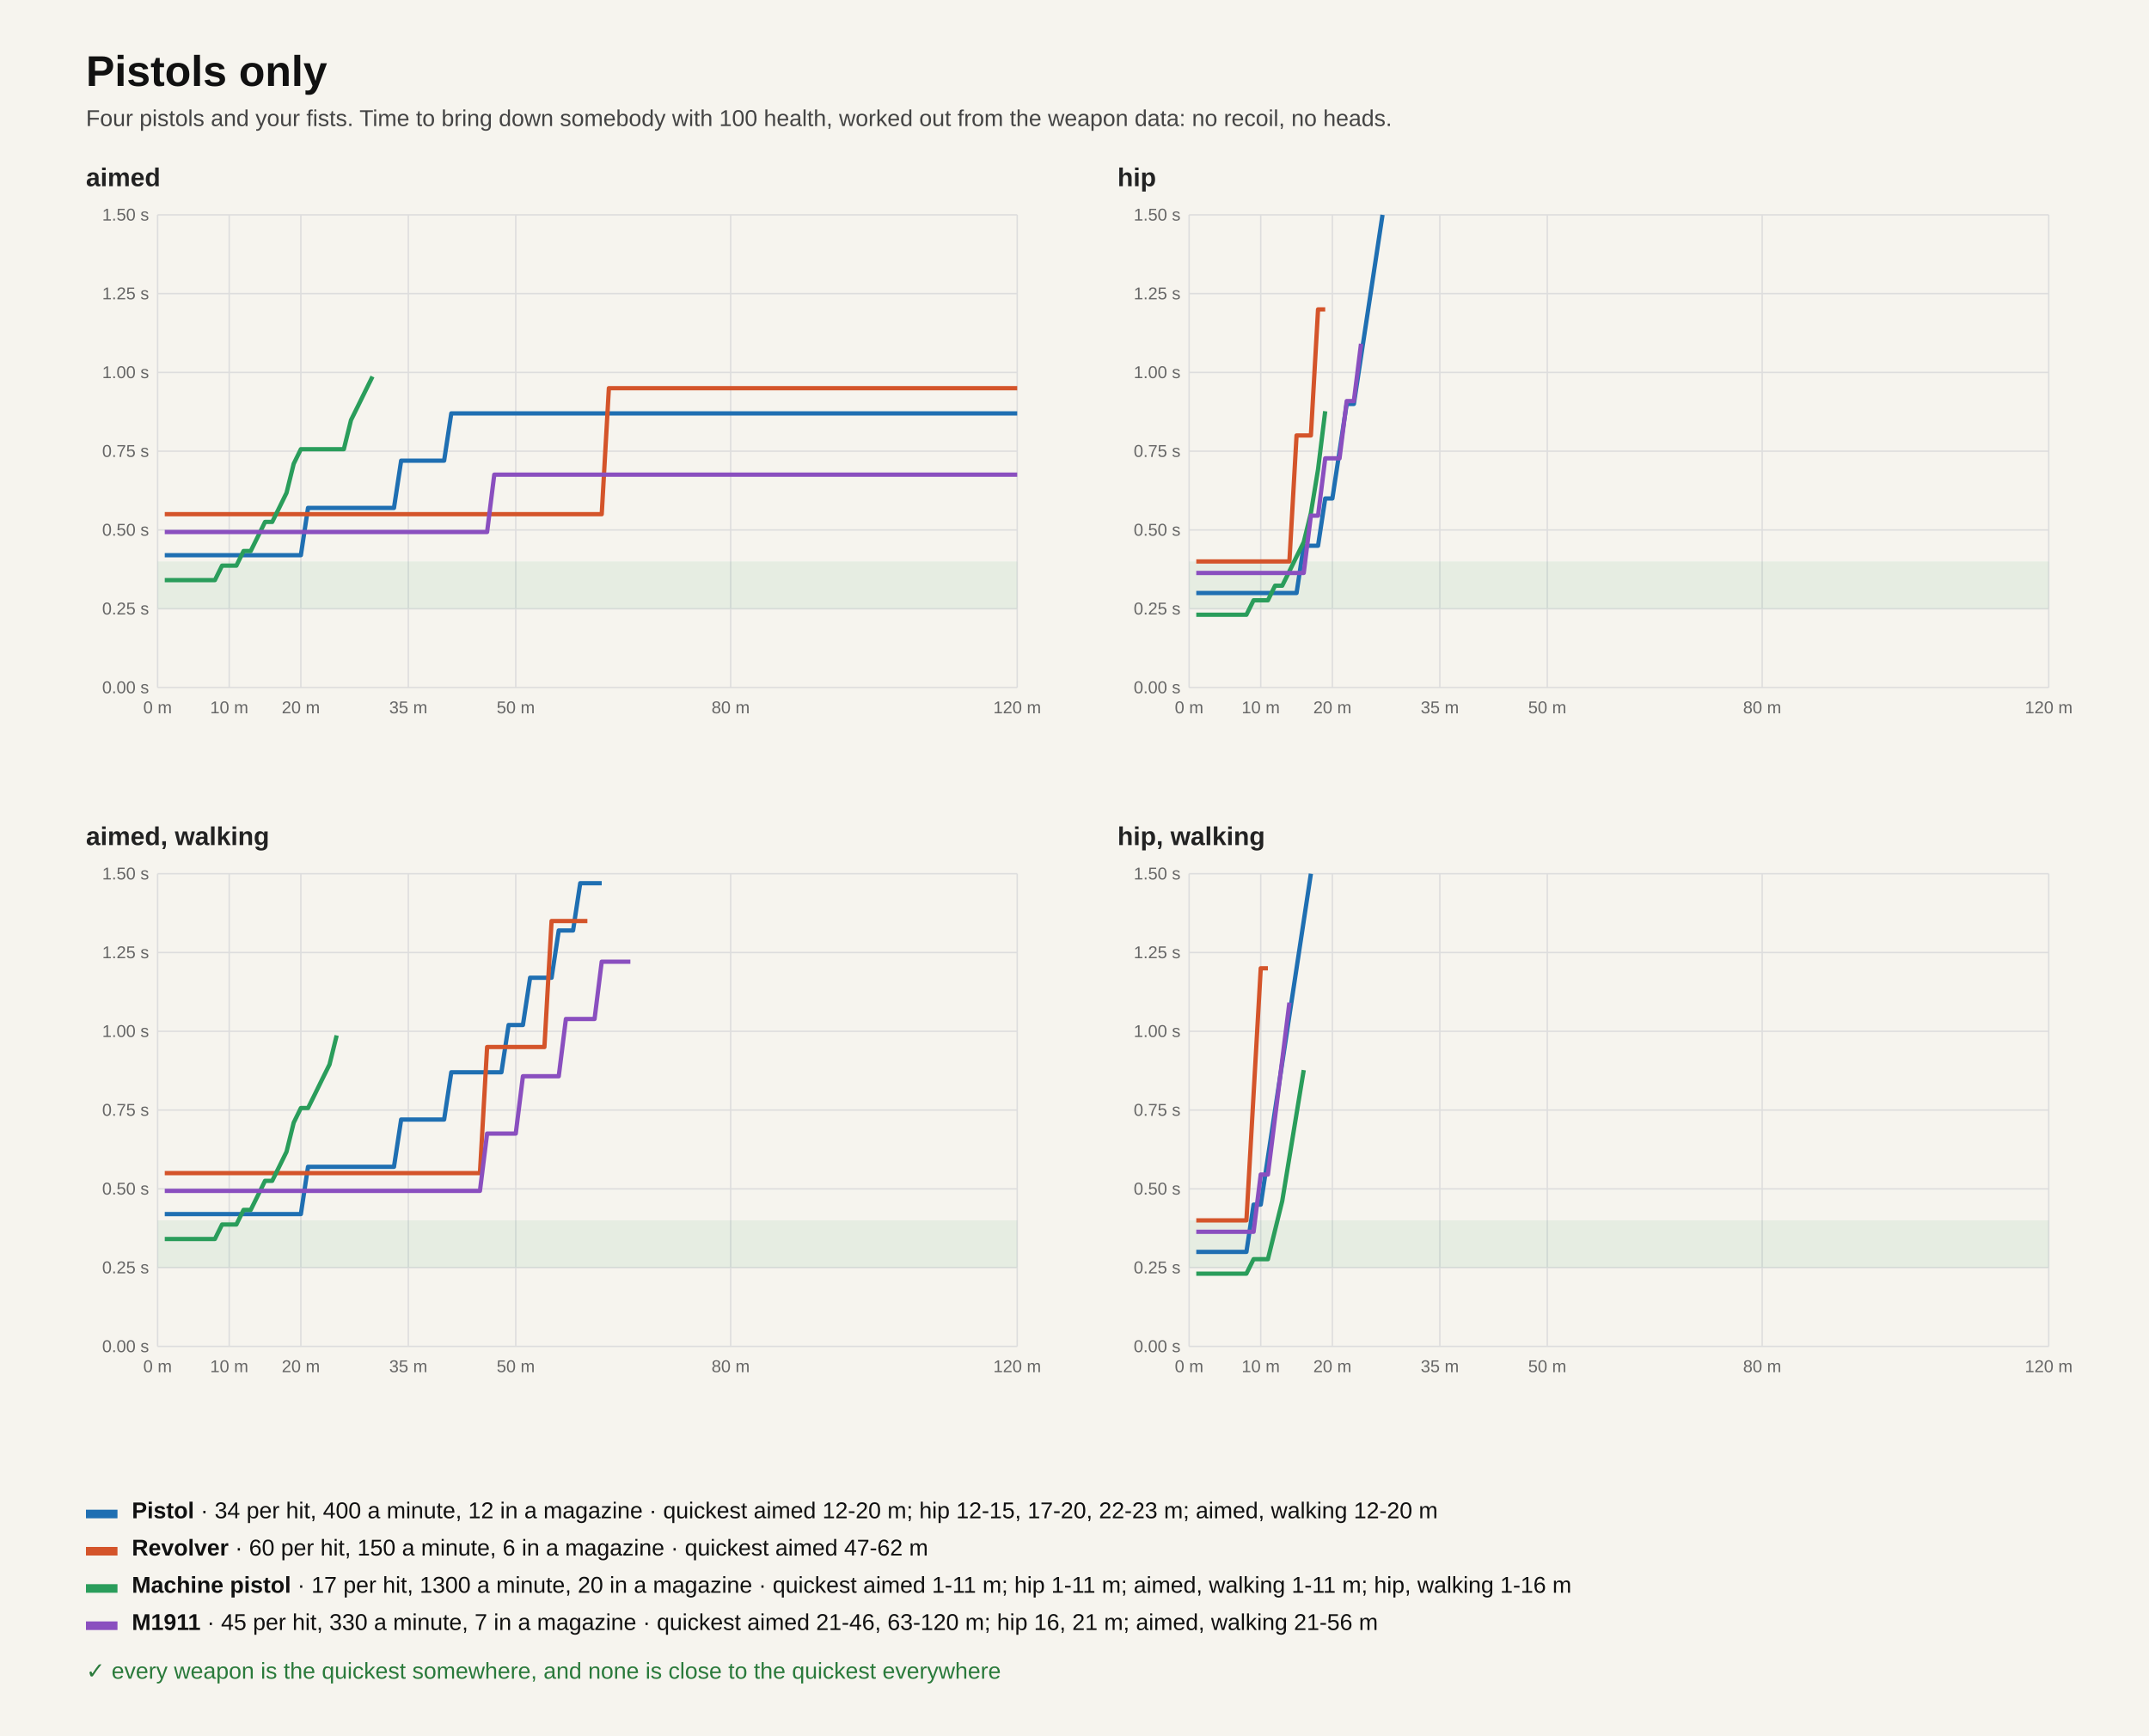
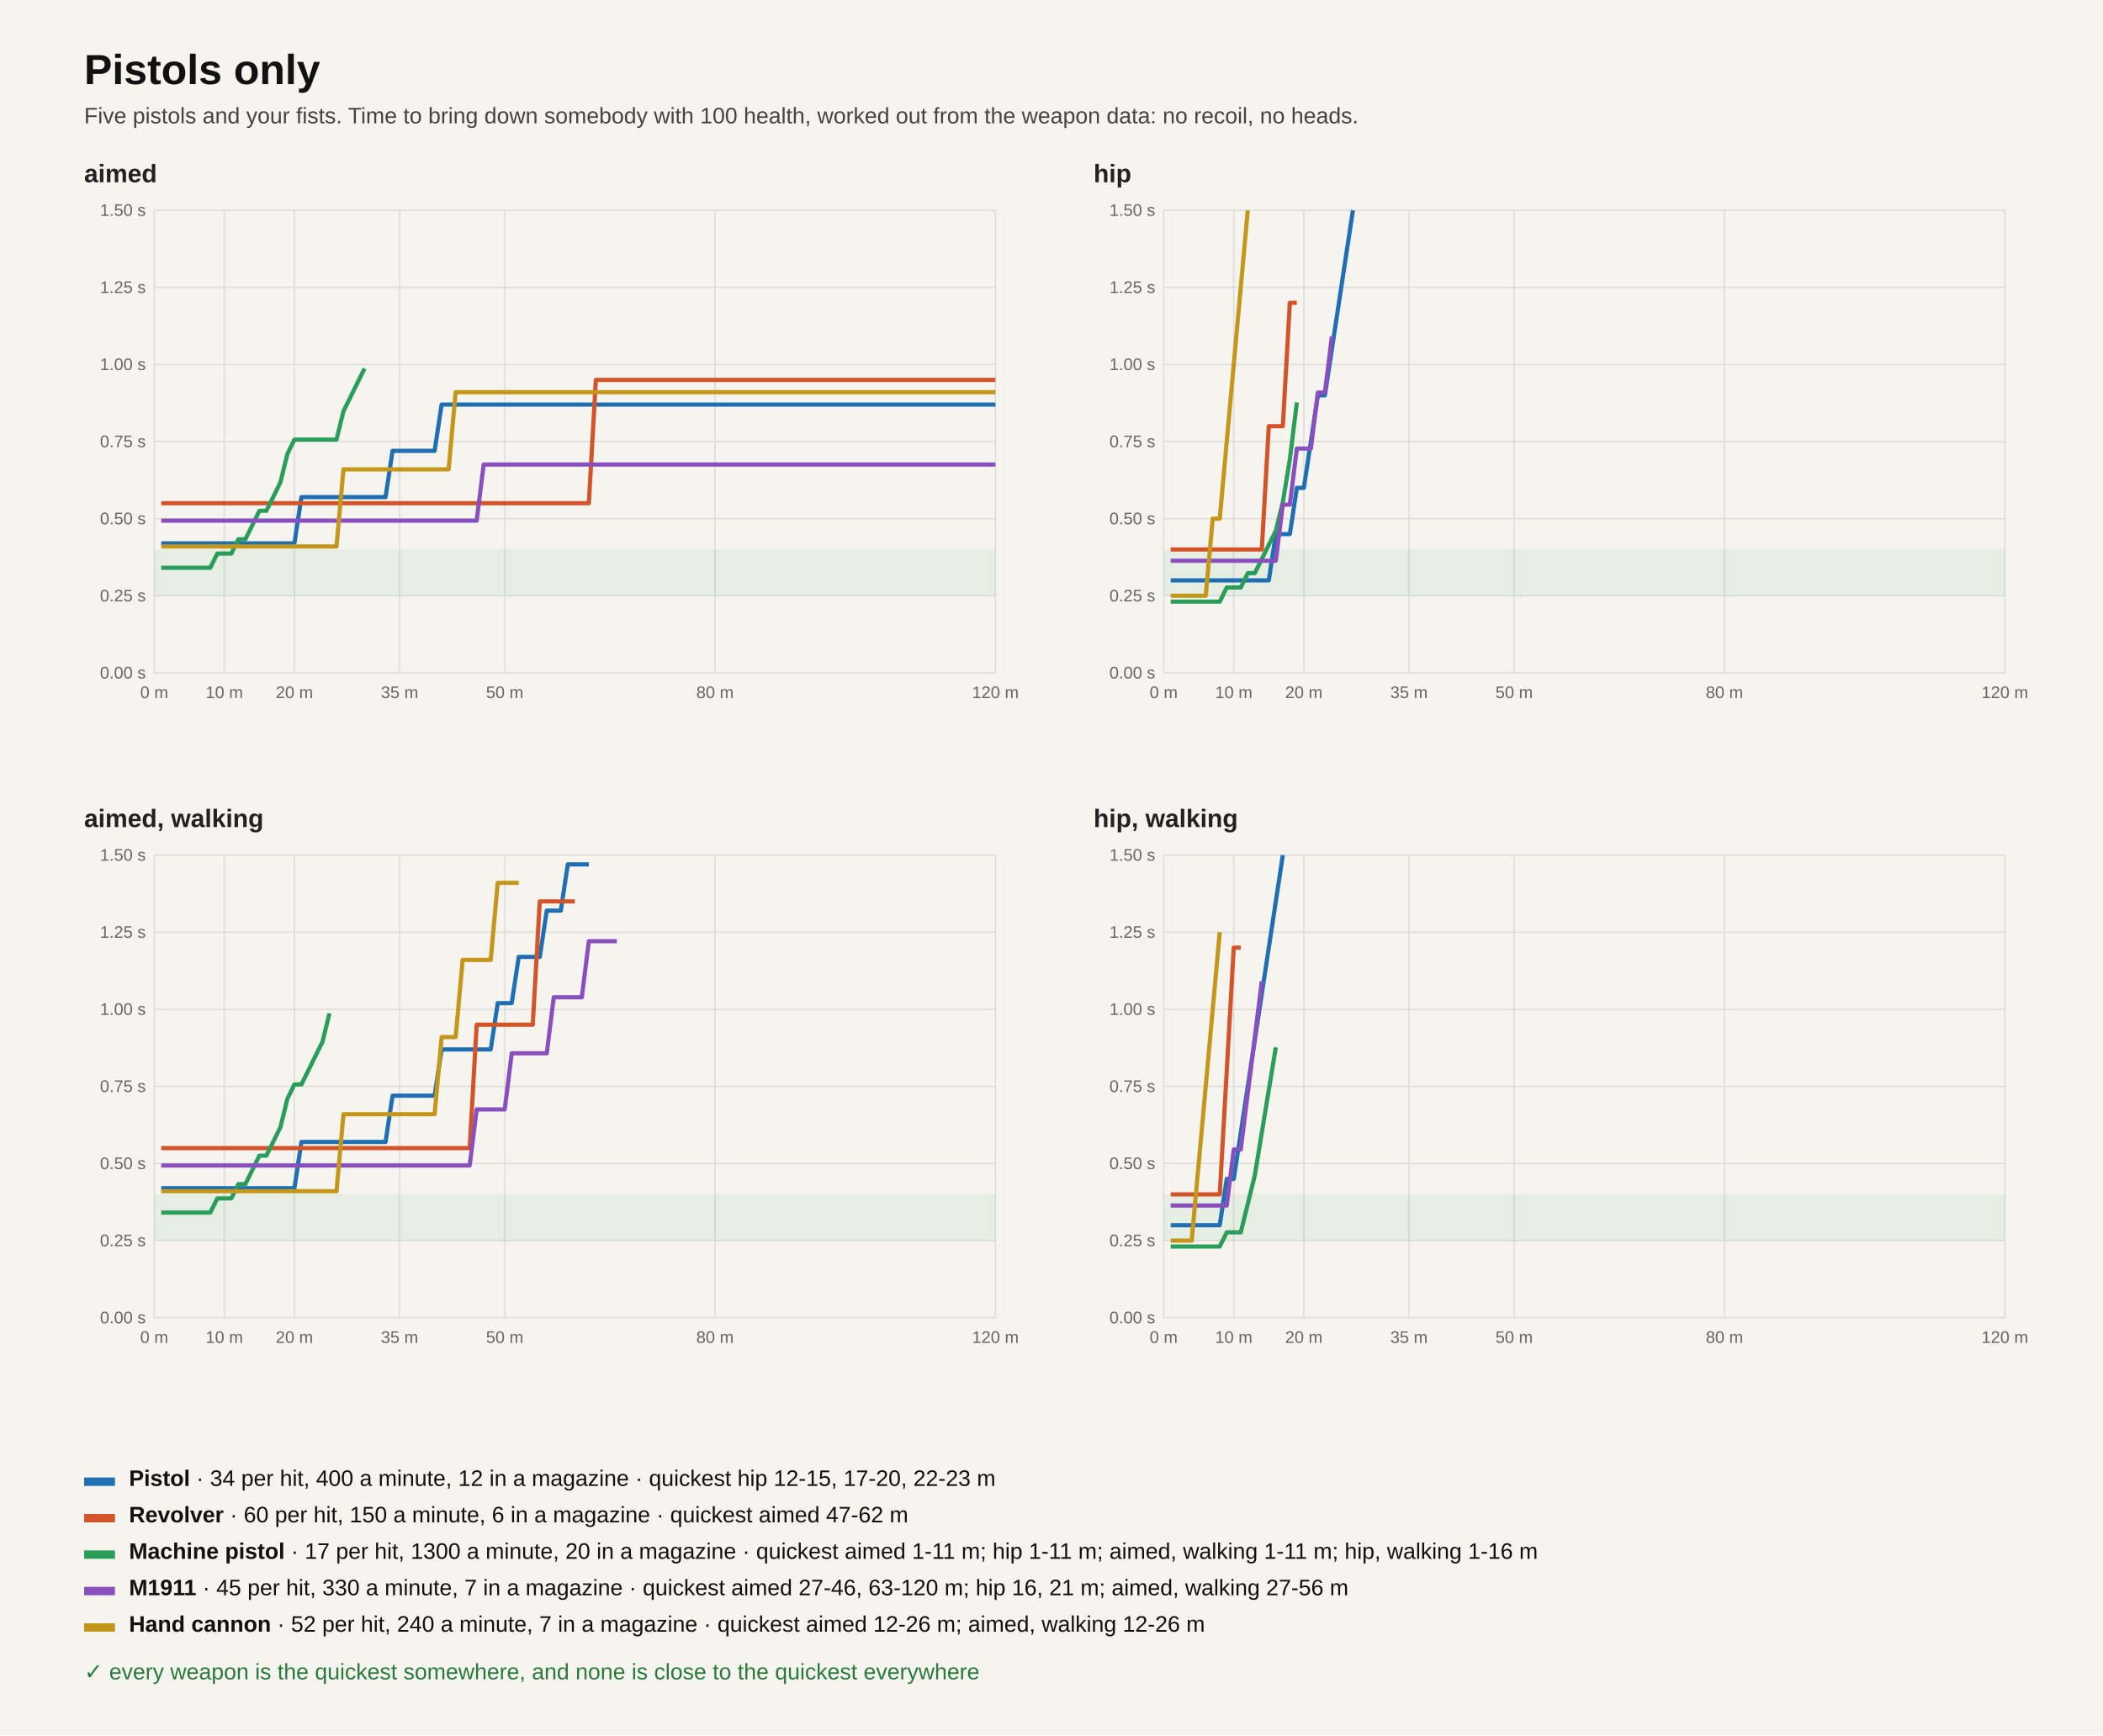
- <svg xmlns="http://www.w3.org/2000/svg" width="1500" height="1212" font-family="Arial">
+ <svg xmlns="http://www.w3.org/2000/svg" width="1500" height="1238" font-family="Arial">
  <rect width="100%" height="100%" fill="#f6f4ee" />
  <text x="60" y="60" font-size="30" font-weight="bold" fill="#111">Pistols only</text>
-   <text x="60" y="88" font-size="16" fill="#444">Four pistols and your fists. Time to bring down somebody with 100 health, worked out from the weapon data: no recoil, no heads.</text>
+   <text x="60" y="88" font-size="16" fill="#444">Five pistols and your fists. Time to bring down somebody with 100 health, worked out from the weapon data: no recoil, no heads.</text>
  <text x="60" y="130" font-size="18" font-weight="bold" fill="#222">aimed</text>
  <line x1="110.0" y1="480.0" x2="710.0" y2="480.0" stroke="#ddd" />
  <text x="104.0" y="484.0" font-size="12" fill="#666" text-anchor="end">0.00 s</text>
  <line x1="110.0" y1="425.0" x2="710.0" y2="425.0" stroke="#ddd" />
  <text x="104.0" y="429.0" font-size="12" fill="#666" text-anchor="end">0.25 s</text>
  <line x1="110.0" y1="370.0" x2="710.0" y2="370.0" stroke="#ddd" />
  <text x="104.0" y="374.0" font-size="12" fill="#666" text-anchor="end">0.50 s</text>
  <line x1="110.0" y1="315.0" x2="710.0" y2="315.0" stroke="#ddd" />
  <text x="104.0" y="319.0" font-size="12" fill="#666" text-anchor="end">0.75 s</text>
  <line x1="110.0" y1="260.0" x2="710.0" y2="260.0" stroke="#ddd" />
  <text x="104.0" y="264.0" font-size="12" fill="#666" text-anchor="end">1.00 s</text>
  <line x1="110.0" y1="205.0" x2="710.0" y2="205.0" stroke="#ddd" />
  <text x="104.0" y="209.0" font-size="12" fill="#666" text-anchor="end">1.25 s</text>
  <line x1="110.0" y1="150.0" x2="710.0" y2="150.0" stroke="#ddd" />
  <text x="104.0" y="154.0" font-size="12" fill="#666" text-anchor="end">1.50 s</text>
  <line x1="110.0" y1="480.0" x2="110.0" y2="150.0" stroke="#ddd" />
  <text x="110.0" y="498.0" font-size="12" fill="#666" text-anchor="middle">0 m</text>
  <line x1="160.0" y1="480.0" x2="160.0" y2="150.0" stroke="#ddd" />
  <text x="160.0" y="498.0" font-size="12" fill="#666" text-anchor="middle">10 m</text>
  <line x1="210.0" y1="480.0" x2="210.0" y2="150.0" stroke="#ddd" />
  <text x="210.0" y="498.0" font-size="12" fill="#666" text-anchor="middle">20 m</text>
  <line x1="285.0" y1="480.0" x2="285.0" y2="150.0" stroke="#ddd" />
  <text x="285.0" y="498.0" font-size="12" fill="#666" text-anchor="middle">35 m</text>
  <line x1="360.0" y1="480.0" x2="360.0" y2="150.0" stroke="#ddd" />
  <text x="360.0" y="498.0" font-size="12" fill="#666" text-anchor="middle">50 m</text>
  <line x1="510.0" y1="480.0" x2="510.0" y2="150.0" stroke="#ddd" />
  <text x="510.0" y="498.0" font-size="12" fill="#666" text-anchor="middle">80 m</text>
  <line x1="710.0" y1="480.0" x2="710.0" y2="150.0" stroke="#ddd" />
  <text x="710.0" y="498.0" font-size="12" fill="#666" text-anchor="middle">120 m</text>
  <rect x="110.0" y="392.0" width="600.0" height="33.0" fill="#2a9d5b" opacity="0.08" />
  <polyline points="115.0,387.6 120.0,387.6 125.0,387.6 130.0,387.6 135.0,387.6 140.0,387.6 145.0,387.6 150.0,387.6 155.0,387.6 160.0,387.6 165.0,387.6 170.0,387.6 175.0,387.6 180.0,387.6 185.0,387.6 190.0,387.6 195.0,387.6 200.0,387.6 205.0,387.6 210.0,387.6 215.0,354.6 220.0,354.6 225.0,354.6 230.0,354.6 235.0,354.6 240.0,354.6 245.0,354.6 250.0,354.6 255.0,354.6 260.0,354.6 265.0,354.6 270.0,354.6 275.0,354.6 280.0,321.6 285.0,321.6 290.0,321.6 295.0,321.6 300.0,321.6 305.0,321.6 310.0,321.6 315.0,288.6 320.0,288.6 325.0,288.6 330.0,288.6 335.0,288.6 340.0,288.6 345.0,288.6 350.0,288.6 355.0,288.6 360.0,288.6 365.0,288.6 370.0,288.6 375.0,288.6 380.0,288.6 385.0,288.6 390.0,288.6 395.0,288.6 400.0,288.6 405.0,288.6 410.0,288.6 415.0,288.6 420.0,288.6 425.0,288.6 430.0,288.6 435.0,288.6 440.0,288.6 445.0,288.6 450.0,288.6 455.0,288.6 460.0,288.6 465.0,288.6 470.0,288.6 475.0,288.6 480.0,288.6 485.0,288.6 490.0,288.6 495.0,288.6 500.0,288.6 505.0,288.6 510.0,288.6 515.0,288.6 520.0,288.6 525.0,288.6 530.0,288.6 535.0,288.6 540.0,288.6 545.0,288.6 550.0,288.6 555.0,288.6 560.0,288.6 565.0,288.6 570.0,288.6 575.0,288.6 580.0,288.6 585.0,288.6 590.0,288.6 595.0,288.6 600.0,288.6 605.0,288.6 610.0,288.6 615.0,288.6 620.0,288.6 625.0,288.6 630.0,288.6 635.0,288.6 640.0,288.6 645.0,288.6 650.0,288.6 655.0,288.6 660.0,288.6 665.0,288.6 670.0,288.6 675.0,288.6 680.0,288.6 685.0,288.6 690.0,288.6 695.0,288.6 700.0,288.6 705.0,288.6 710.0,288.6" fill="none" stroke="#1f6fb2" stroke-width="3" stroke-linejoin="round" />
  <polyline points="115.0,359.0 120.0,359.0 125.0,359.0 130.0,359.0 135.0,359.0 140.0,359.0 145.0,359.0 150.0,359.0 155.0,359.0 160.0,359.0 165.0,359.0 170.0,359.0 175.0,359.0 180.0,359.0 185.0,359.0 190.0,359.0 195.0,359.0 200.0,359.0 205.0,359.0 210.0,359.0 215.0,359.0 220.0,359.0 225.0,359.0 230.0,359.0 235.0,359.0 240.0,359.0 245.0,359.0 250.0,359.0 255.0,359.0 260.0,359.0 265.0,359.0 270.0,359.0 275.0,359.0 280.0,359.0 285.0,359.0 290.0,359.0 295.0,359.0 300.0,359.0 305.0,359.0 310.0,359.0 315.0,359.0 320.0,359.0 325.0,359.0 330.0,359.0 335.0,359.0 340.0,359.0 345.0,359.0 350.0,359.0 355.0,359.0 360.0,359.0 365.0,359.0 370.0,359.0 375.0,359.0 380.0,359.0 385.0,359.0 390.0,359.0 395.0,359.0 400.0,359.0 405.0,359.0 410.0,359.0 415.0,359.0 420.0,359.0 425.0,271.0 430.0,271.0 435.0,271.0 440.0,271.0 445.0,271.0 450.0,271.0 455.0,271.0 460.0,271.0 465.0,271.0 470.0,271.0 475.0,271.0 480.0,271.0 485.0,271.0 490.0,271.0 495.0,271.0 500.0,271.0 505.0,271.0 510.0,271.0 515.0,271.0 520.0,271.0 525.0,271.0 530.0,271.0 535.0,271.0 540.0,271.0 545.0,271.0 550.0,271.0 555.0,271.0 560.0,271.0 565.0,271.0 570.0,271.0 575.0,271.0 580.0,271.0 585.0,271.0 590.0,271.0 595.0,271.0 600.0,271.0 605.0,271.0 610.0,271.0 615.0,271.0 620.0,271.0 625.0,271.0 630.0,271.0 635.0,271.0 640.0,271.0 645.0,271.0 650.0,271.0 655.0,271.0 660.0,271.0 665.0,271.0 670.0,271.0 675.0,271.0 680.0,271.0 685.0,271.0 690.0,271.0 695.0,271.0 700.0,271.0 705.0,271.0 710.0,271.0" fill="none" stroke="#d4542a" stroke-width="3" stroke-linejoin="round" />
  <polyline points="115.0,405.0 120.0,405.0 125.0,405.0 130.0,405.0 135.0,405.0 140.0,405.0 145.0,405.0 150.0,405.0 155.0,394.9 160.0,394.9 165.0,394.9 170.0,384.7 175.0,384.7 180.0,374.6 185.0,364.4 190.0,364.4 195.0,354.3 200.0,344.1 205.0,323.8 210.0,313.6 215.0,313.6 220.0,313.6 225.0,313.6 230.0,313.6 235.0,313.6 240.0,313.6 245.0,293.3 250.0,283.2 255.0,273.0 260.0,262.9" fill="none" stroke="#2a9d5b" stroke-width="3" stroke-linejoin="round" />
  <polyline points="115.0,371.4 120.0,371.4 125.0,371.4 130.0,371.4 135.0,371.4 140.0,371.4 145.0,371.4 150.0,371.4 155.0,371.4 160.0,371.4 165.0,371.4 170.0,371.4 175.0,371.4 180.0,371.4 185.0,371.4 190.0,371.4 195.0,371.4 200.0,371.4 205.0,371.4 210.0,371.4 215.0,371.4 220.0,371.4 225.0,371.4 230.0,371.4 235.0,371.4 240.0,371.4 245.0,371.4 250.0,371.4 255.0,371.4 260.0,371.4 265.0,371.4 270.0,371.4 275.0,371.4 280.0,371.4 285.0,371.4 290.0,371.4 295.0,371.4 300.0,371.4 305.0,371.4 310.0,371.4 315.0,371.4 320.0,371.4 325.0,371.4 330.0,371.4 335.0,371.4 340.0,371.4 345.0,331.4 350.0,331.4 355.0,331.4 360.0,331.4 365.0,331.4 370.0,331.4 375.0,331.4 380.0,331.4 385.0,331.4 390.0,331.4 395.0,331.4 400.0,331.4 405.0,331.4 410.0,331.4 415.0,331.4 420.0,331.4 425.0,331.4 430.0,331.4 435.0,331.4 440.0,331.4 445.0,331.4 450.0,331.4 455.0,331.4 460.0,331.4 465.0,331.4 470.0,331.4 475.0,331.4 480.0,331.4 485.0,331.4 490.0,331.4 495.0,331.4 500.0,331.4 505.0,331.4 510.0,331.4 515.0,331.4 520.0,331.4 525.0,331.4 530.0,331.4 535.0,331.4 540.0,331.4 545.0,331.4 550.0,331.4 555.0,331.4 560.0,331.4 565.0,331.4 570.0,331.4 575.0,331.4 580.0,331.4 585.0,331.4 590.0,331.4 595.0,331.4 600.0,331.4 605.0,331.4 610.0,331.4 615.0,331.4 620.0,331.4 625.0,331.4 630.0,331.4 635.0,331.4 640.0,331.4 645.0,331.4 650.0,331.4 655.0,331.4 660.0,331.4 665.0,331.4 670.0,331.4 675.0,331.4 680.0,331.4 685.0,331.4 690.0,331.4 695.0,331.4 700.0,331.4 705.0,331.4 710.0,331.4" fill="none" stroke="#8a4fbf" stroke-width="3" stroke-linejoin="round" />
+   <polyline points="115.0,389.8 120.0,389.8 125.0,389.8 130.0,389.8 135.0,389.8 140.0,389.8 145.0,389.8 150.0,389.8 155.0,389.8 160.0,389.8 165.0,389.8 170.0,389.8 175.0,389.8 180.0,389.8 185.0,389.8 190.0,389.8 195.0,389.8 200.0,389.8 205.0,389.8 210.0,389.8 215.0,389.8 220.0,389.8 225.0,389.8 230.0,389.8 235.0,389.8 240.0,389.8 245.0,334.8 250.0,334.8 255.0,334.8 260.0,334.8 265.0,334.8 270.0,334.8 275.0,334.8 280.0,334.8 285.0,334.8 290.0,334.8 295.0,334.8 300.0,334.8 305.0,334.8 310.0,334.8 315.0,334.8 320.0,334.8 325.0,279.8 330.0,279.8 335.0,279.8 340.0,279.8 345.0,279.8 350.0,279.8 355.0,279.8 360.0,279.8 365.0,279.8 370.0,279.8 375.0,279.8 380.0,279.8 385.0,279.8 390.0,279.8 395.0,279.8 400.0,279.8 405.0,279.8 410.0,279.8 415.0,279.8 420.0,279.8 425.0,279.8 430.0,279.8 435.0,279.8 440.0,279.8 445.0,279.8 450.0,279.8 455.0,279.8 460.0,279.8 465.0,279.8 470.0,279.8 475.0,279.8 480.0,279.8 485.0,279.8 490.0,279.8 495.0,279.8 500.0,279.8 505.0,279.8 510.0,279.8 515.0,279.8 520.0,279.8 525.0,279.8 530.0,279.8 535.0,279.8 540.0,279.8 545.0,279.8 550.0,279.8 555.0,279.8 560.0,279.8 565.0,279.8 570.0,279.8 575.0,279.8 580.0,279.8 585.0,279.8 590.0,279.8 595.0,279.8 600.0,279.8 605.0,279.8 610.0,279.8 615.0,279.8 620.0,279.8 625.0,279.8 630.0,279.8 635.0,279.8 640.0,279.8 645.0,279.8 650.0,279.8 655.0,279.8 660.0,279.8 665.0,279.8 670.0,279.8 675.0,279.8 680.0,279.8 685.0,279.8 690.0,279.8 695.0,279.8 700.0,279.8 705.0,279.8 710.0,279.8" fill="none" stroke="#c4961a" stroke-width="3" stroke-linejoin="round" />
  <text x="780" y="130" font-size="18" font-weight="bold" fill="#222">hip</text>
  <line x1="830.0" y1="480.0" x2="1430.0" y2="480.0" stroke="#ddd" />
  <text x="824.0" y="484.0" font-size="12" fill="#666" text-anchor="end">0.00 s</text>
  <line x1="830.0" y1="425.0" x2="1430.0" y2="425.0" stroke="#ddd" />
  <text x="824.0" y="429.0" font-size="12" fill="#666" text-anchor="end">0.25 s</text>
  <line x1="830.0" y1="370.0" x2="1430.0" y2="370.0" stroke="#ddd" />
  <text x="824.0" y="374.0" font-size="12" fill="#666" text-anchor="end">0.50 s</text>
  <line x1="830.0" y1="315.0" x2="1430.0" y2="315.0" stroke="#ddd" />
  <text x="824.0" y="319.0" font-size="12" fill="#666" text-anchor="end">0.75 s</text>
  <line x1="830.0" y1="260.0" x2="1430.0" y2="260.0" stroke="#ddd" />
  <text x="824.0" y="264.0" font-size="12" fill="#666" text-anchor="end">1.00 s</text>
  <line x1="830.0" y1="205.0" x2="1430.0" y2="205.0" stroke="#ddd" />
  <text x="824.0" y="209.0" font-size="12" fill="#666" text-anchor="end">1.25 s</text>
  <line x1="830.0" y1="150.0" x2="1430.0" y2="150.0" stroke="#ddd" />
  <text x="824.0" y="154.0" font-size="12" fill="#666" text-anchor="end">1.50 s</text>
  <line x1="830.0" y1="480.0" x2="830.0" y2="150.0" stroke="#ddd" />
  <text x="830.0" y="498.0" font-size="12" fill="#666" text-anchor="middle">0 m</text>
  <line x1="880.0" y1="480.0" x2="880.0" y2="150.0" stroke="#ddd" />
  <text x="880.0" y="498.0" font-size="12" fill="#666" text-anchor="middle">10 m</text>
  <line x1="930.0" y1="480.0" x2="930.0" y2="150.0" stroke="#ddd" />
  <text x="930.0" y="498.0" font-size="12" fill="#666" text-anchor="middle">20 m</text>
  <line x1="1005.0" y1="480.0" x2="1005.0" y2="150.0" stroke="#ddd" />
  <text x="1005.0" y="498.0" font-size="12" fill="#666" text-anchor="middle">35 m</text>
  <line x1="1080.0" y1="480.0" x2="1080.0" y2="150.0" stroke="#ddd" />
  <text x="1080.0" y="498.0" font-size="12" fill="#666" text-anchor="middle">50 m</text>
  <line x1="1230.0" y1="480.0" x2="1230.0" y2="150.0" stroke="#ddd" />
  <text x="1230.0" y="498.0" font-size="12" fill="#666" text-anchor="middle">80 m</text>
  <line x1="1430.0" y1="480.0" x2="1430.0" y2="150.0" stroke="#ddd" />
  <text x="1430.0" y="498.0" font-size="12" fill="#666" text-anchor="middle">120 m</text>
  <rect x="830.0" y="392.0" width="600.0" height="33.0" fill="#2a9d5b" opacity="0.08" />
  <polyline points="835.0,414.0 840.0,414.0 845.0,414.0 850.0,414.0 855.0,414.0 860.0,414.0 865.0,414.0 870.0,414.0 875.0,414.0 880.0,414.0 885.0,414.0 890.0,414.0 895.0,414.0 900.0,414.0 905.0,414.0 910.0,381.0 915.0,381.0 920.0,381.0 925.0,348.0 930.0,348.0 935.0,315.0 940.0,282.0 945.0,282.0 950.0,249.0 955.0,216.0 960.0,183.0 965.0,150.0" fill="none" stroke="#1f6fb2" stroke-width="3" stroke-linejoin="round" />
  <polyline points="835.0,392.0 840.0,392.0 845.0,392.0 850.0,392.0 855.0,392.0 860.0,392.0 865.0,392.0 870.0,392.0 875.0,392.0 880.0,392.0 885.0,392.0 890.0,392.0 895.0,392.0 900.0,392.0 905.0,304.0 910.0,304.0 915.0,304.0 920.0,216.0 925.0,216.0" fill="none" stroke="#d4542a" stroke-width="3" stroke-linejoin="round" />
  <polyline points="835.0,429.2 840.0,429.2 845.0,429.2 850.0,429.2 855.0,429.2 860.0,429.2 865.0,429.2 870.0,429.2 875.0,419.1 880.0,419.1 885.0,419.1 890.0,408.9 895.0,408.9 900.0,398.8 905.0,388.6 910.0,378.5 915.0,358.2 920.0,327.7 925.0,287.1" fill="none" stroke="#2a9d5b" stroke-width="3" stroke-linejoin="round" />
  <polyline points="835.0,400.0 840.0,400.0 845.0,400.0 850.0,400.0 855.0,400.0 860.0,400.0 865.0,400.0 870.0,400.0 875.0,400.0 880.0,400.0 885.0,400.0 890.0,400.0 895.0,400.0 900.0,400.0 905.0,400.0 910.0,400.0 915.0,360.0 920.0,360.0 925.0,320.0 930.0,320.0 935.0,320.0 940.0,280.0 945.0,280.0 950.0,240.0" fill="none" stroke="#8a4fbf" stroke-width="3" stroke-linejoin="round" />
+   <polyline points="835.0,425.0 840.0,425.0 845.0,425.0 850.0,425.0 855.0,425.0 860.0,425.0 865.0,370.0 870.0,370.0 875.0,315.0 880.0,260.0 885.0,205.0 890.0,150.0" fill="none" stroke="#c4961a" stroke-width="3" stroke-linejoin="round" />
  <text x="60" y="590" font-size="18" font-weight="bold" fill="#222">aimed, walking</text>
  <line x1="110.0" y1="940.0" x2="710.0" y2="940.0" stroke="#ddd" />
  <text x="104.0" y="944.0" font-size="12" fill="#666" text-anchor="end">0.00 s</text>
  <line x1="110.0" y1="885.0" x2="710.0" y2="885.0" stroke="#ddd" />
  <text x="104.0" y="889.0" font-size="12" fill="#666" text-anchor="end">0.25 s</text>
  <line x1="110.0" y1="830.0" x2="710.0" y2="830.0" stroke="#ddd" />
  <text x="104.0" y="834.0" font-size="12" fill="#666" text-anchor="end">0.50 s</text>
  <line x1="110.0" y1="775.0" x2="710.0" y2="775.0" stroke="#ddd" />
  <text x="104.0" y="779.0" font-size="12" fill="#666" text-anchor="end">0.75 s</text>
  <line x1="110.0" y1="720.0" x2="710.0" y2="720.0" stroke="#ddd" />
  <text x="104.0" y="724.0" font-size="12" fill="#666" text-anchor="end">1.00 s</text>
  <line x1="110.0" y1="665.0" x2="710.0" y2="665.0" stroke="#ddd" />
  <text x="104.0" y="669.0" font-size="12" fill="#666" text-anchor="end">1.25 s</text>
  <line x1="110.0" y1="610.0" x2="710.0" y2="610.0" stroke="#ddd" />
  <text x="104.0" y="614.0" font-size="12" fill="#666" text-anchor="end">1.50 s</text>
  <line x1="110.0" y1="940.0" x2="110.0" y2="610.0" stroke="#ddd" />
  <text x="110.0" y="958.0" font-size="12" fill="#666" text-anchor="middle">0 m</text>
  <line x1="160.0" y1="940.0" x2="160.0" y2="610.0" stroke="#ddd" />
  <text x="160.0" y="958.0" font-size="12" fill="#666" text-anchor="middle">10 m</text>
  <line x1="210.0" y1="940.0" x2="210.0" y2="610.0" stroke="#ddd" />
  <text x="210.0" y="958.0" font-size="12" fill="#666" text-anchor="middle">20 m</text>
  <line x1="285.0" y1="940.0" x2="285.0" y2="610.0" stroke="#ddd" />
  <text x="285.0" y="958.0" font-size="12" fill="#666" text-anchor="middle">35 m</text>
  <line x1="360.0" y1="940.0" x2="360.0" y2="610.0" stroke="#ddd" />
  <text x="360.0" y="958.0" font-size="12" fill="#666" text-anchor="middle">50 m</text>
  <line x1="510.0" y1="940.0" x2="510.0" y2="610.0" stroke="#ddd" />
  <text x="510.0" y="958.0" font-size="12" fill="#666" text-anchor="middle">80 m</text>
  <line x1="710.0" y1="940.0" x2="710.0" y2="610.0" stroke="#ddd" />
  <text x="710.0" y="958.0" font-size="12" fill="#666" text-anchor="middle">120 m</text>
  <rect x="110.0" y="852.0" width="600.0" height="33.0" fill="#2a9d5b" opacity="0.08" />
  <polyline points="115.0,847.6 120.0,847.6 125.0,847.6 130.0,847.6 135.0,847.6 140.0,847.6 145.0,847.6 150.0,847.6 155.0,847.6 160.0,847.6 165.0,847.6 170.0,847.6 175.0,847.6 180.0,847.6 185.0,847.6 190.0,847.6 195.0,847.6 200.0,847.6 205.0,847.6 210.0,847.6 215.0,814.6 220.0,814.6 225.0,814.6 230.0,814.6 235.0,814.6 240.0,814.6 245.0,814.6 250.0,814.6 255.0,814.6 260.0,814.6 265.0,814.6 270.0,814.6 275.0,814.6 280.0,781.6 285.0,781.6 290.0,781.6 295.0,781.6 300.0,781.6 305.0,781.6 310.0,781.6 315.0,748.6 320.0,748.6 325.0,748.6 330.0,748.6 335.0,748.6 340.0,748.6 345.0,748.6 350.0,748.6 355.0,715.6 360.0,715.6 365.0,715.6 370.0,682.6 375.0,682.6 380.0,682.6 385.0,682.6 390.0,649.6 395.0,649.6 400.0,649.6 405.0,616.6 410.0,616.6 415.0,616.6 420.0,616.6" fill="none" stroke="#1f6fb2" stroke-width="3" stroke-linejoin="round" />
  <polyline points="115.0,819.0 120.0,819.0 125.0,819.0 130.0,819.0 135.0,819.0 140.0,819.0 145.0,819.0 150.0,819.0 155.0,819.0 160.0,819.0 165.0,819.0 170.0,819.0 175.0,819.0 180.0,819.0 185.0,819.0 190.0,819.0 195.0,819.0 200.0,819.0 205.0,819.0 210.0,819.0 215.0,819.0 220.0,819.0 225.0,819.0 230.0,819.0 235.0,819.0 240.0,819.0 245.0,819.0 250.0,819.0 255.0,819.0 260.0,819.0 265.0,819.0 270.0,819.0 275.0,819.0 280.0,819.0 285.0,819.0 290.0,819.0 295.0,819.0 300.0,819.0 305.0,819.0 310.0,819.0 315.0,819.0 320.0,819.0 325.0,819.0 330.0,819.0 335.0,819.0 340.0,731.0 345.0,731.0 350.0,731.0 355.0,731.0 360.0,731.0 365.0,731.0 370.0,731.0 375.0,731.0 380.0,731.0 385.0,643.0 390.0,643.0 395.0,643.0 400.0,643.0 405.0,643.0 410.0,643.0" fill="none" stroke="#d4542a" stroke-width="3" stroke-linejoin="round" />
  <polyline points="115.0,865.0 120.0,865.0 125.0,865.0 130.0,865.0 135.0,865.0 140.0,865.0 145.0,865.0 150.0,865.0 155.0,854.9 160.0,854.9 165.0,854.9 170.0,844.7 175.0,844.7 180.0,834.6 185.0,824.4 190.0,824.4 195.0,814.3 200.0,804.1 205.0,783.8 210.0,773.6 215.0,773.6 220.0,763.5 225.0,753.3 230.0,743.2 235.0,722.9" fill="none" stroke="#2a9d5b" stroke-width="3" stroke-linejoin="round" />
  <polyline points="115.0,831.4 120.0,831.4 125.0,831.4 130.0,831.4 135.0,831.4 140.0,831.4 145.0,831.4 150.0,831.4 155.0,831.4 160.0,831.4 165.0,831.4 170.0,831.4 175.0,831.4 180.0,831.4 185.0,831.4 190.0,831.4 195.0,831.4 200.0,831.4 205.0,831.4 210.0,831.4 215.0,831.4 220.0,831.4 225.0,831.4 230.0,831.4 235.0,831.4 240.0,831.4 245.0,831.4 250.0,831.4 255.0,831.4 260.0,831.4 265.0,831.4 270.0,831.4 275.0,831.4 280.0,831.4 285.0,831.4 290.0,831.4 295.0,831.4 300.0,831.4 305.0,831.4 310.0,831.4 315.0,831.4 320.0,831.4 325.0,831.4 330.0,831.4 335.0,831.4 340.0,791.4 345.0,791.4 350.0,791.4 355.0,791.4 360.0,791.4 365.0,751.4 370.0,751.4 375.0,751.4 380.0,751.4 385.0,751.4 390.0,751.4 395.0,711.4 400.0,711.4 405.0,711.4 410.0,711.4 415.0,711.4 420.0,671.4 425.0,671.4 430.0,671.4 435.0,671.4 440.0,671.4" fill="none" stroke="#8a4fbf" stroke-width="3" stroke-linejoin="round" />
+   <polyline points="115.0,849.8 120.0,849.8 125.0,849.8 130.0,849.8 135.0,849.8 140.0,849.8 145.0,849.8 150.0,849.8 155.0,849.8 160.0,849.8 165.0,849.8 170.0,849.8 175.0,849.8 180.0,849.8 185.0,849.8 190.0,849.8 195.0,849.8 200.0,849.8 205.0,849.8 210.0,849.8 215.0,849.8 220.0,849.8 225.0,849.8 230.0,849.8 235.0,849.8 240.0,849.8 245.0,794.8 250.0,794.8 255.0,794.8 260.0,794.8 265.0,794.8 270.0,794.8 275.0,794.8 280.0,794.8 285.0,794.8 290.0,794.8 295.0,794.8 300.0,794.8 305.0,794.8 310.0,794.8 315.0,739.8 320.0,739.8 325.0,739.8 330.0,684.8 335.0,684.8 340.0,684.8 345.0,684.8 350.0,684.8 355.0,629.8 360.0,629.8 365.0,629.8 370.0,629.8" fill="none" stroke="#c4961a" stroke-width="3" stroke-linejoin="round" />
  <text x="780" y="590" font-size="18" font-weight="bold" fill="#222">hip, walking</text>
  <line x1="830.0" y1="940.0" x2="1430.0" y2="940.0" stroke="#ddd" />
  <text x="824.0" y="944.0" font-size="12" fill="#666" text-anchor="end">0.00 s</text>
  <line x1="830.0" y1="885.0" x2="1430.0" y2="885.0" stroke="#ddd" />
  <text x="824.0" y="889.0" font-size="12" fill="#666" text-anchor="end">0.25 s</text>
  <line x1="830.0" y1="830.0" x2="1430.0" y2="830.0" stroke="#ddd" />
  <text x="824.0" y="834.0" font-size="12" fill="#666" text-anchor="end">0.50 s</text>
  <line x1="830.0" y1="775.0" x2="1430.0" y2="775.0" stroke="#ddd" />
  <text x="824.0" y="779.0" font-size="12" fill="#666" text-anchor="end">0.75 s</text>
  <line x1="830.0" y1="720.0" x2="1430.0" y2="720.0" stroke="#ddd" />
  <text x="824.0" y="724.0" font-size="12" fill="#666" text-anchor="end">1.00 s</text>
  <line x1="830.0" y1="665.0" x2="1430.0" y2="665.0" stroke="#ddd" />
  <text x="824.0" y="669.0" font-size="12" fill="#666" text-anchor="end">1.25 s</text>
  <line x1="830.0" y1="610.0" x2="1430.0" y2="610.0" stroke="#ddd" />
  <text x="824.0" y="614.0" font-size="12" fill="#666" text-anchor="end">1.50 s</text>
  <line x1="830.0" y1="940.0" x2="830.0" y2="610.0" stroke="#ddd" />
  <text x="830.0" y="958.0" font-size="12" fill="#666" text-anchor="middle">0 m</text>
  <line x1="880.0" y1="940.0" x2="880.0" y2="610.0" stroke="#ddd" />
  <text x="880.0" y="958.0" font-size="12" fill="#666" text-anchor="middle">10 m</text>
  <line x1="930.0" y1="940.0" x2="930.0" y2="610.0" stroke="#ddd" />
  <text x="930.0" y="958.0" font-size="12" fill="#666" text-anchor="middle">20 m</text>
  <line x1="1005.0" y1="940.0" x2="1005.0" y2="610.0" stroke="#ddd" />
  <text x="1005.0" y="958.0" font-size="12" fill="#666" text-anchor="middle">35 m</text>
  <line x1="1080.0" y1="940.0" x2="1080.0" y2="610.0" stroke="#ddd" />
  <text x="1080.0" y="958.0" font-size="12" fill="#666" text-anchor="middle">50 m</text>
  <line x1="1230.0" y1="940.0" x2="1230.0" y2="610.0" stroke="#ddd" />
  <text x="1230.0" y="958.0" font-size="12" fill="#666" text-anchor="middle">80 m</text>
  <line x1="1430.0" y1="940.0" x2="1430.0" y2="610.0" stroke="#ddd" />
  <text x="1430.0" y="958.0" font-size="12" fill="#666" text-anchor="middle">120 m</text>
  <rect x="830.0" y="852.0" width="600.0" height="33.0" fill="#2a9d5b" opacity="0.08" />
  <polyline points="835.0,874.0 840.0,874.0 845.0,874.0 850.0,874.0 855.0,874.0 860.0,874.0 865.0,874.0 870.0,874.0 875.0,841.0 880.0,841.0 885.0,808.0 890.0,775.0 895.0,742.0 900.0,709.0 905.0,676.0 910.0,643.0 915.0,610.0" fill="none" stroke="#1f6fb2" stroke-width="3" stroke-linejoin="round" />
  <polyline points="835.0,852.0 840.0,852.0 845.0,852.0 850.0,852.0 855.0,852.0 860.0,852.0 865.0,852.0 870.0,852.0 875.0,764.0 880.0,676.0 885.0,676.0" fill="none" stroke="#d4542a" stroke-width="3" stroke-linejoin="round" />
  <polyline points="835.0,889.2 840.0,889.2 845.0,889.2 850.0,889.2 855.0,889.2 860.0,889.2 865.0,889.2 870.0,889.2 875.0,879.1 880.0,879.1 885.0,879.1 890.0,858.8 895.0,838.5 900.0,808.0 905.0,777.5 910.0,747.1" fill="none" stroke="#2a9d5b" stroke-width="3" stroke-linejoin="round" />
  <polyline points="835.0,860.0 840.0,860.0 845.0,860.0 850.0,860.0 855.0,860.0 860.0,860.0 865.0,860.0 870.0,860.0 875.0,860.0 880.0,820.0 885.0,820.0 890.0,780.0 895.0,740.0 900.0,700.0" fill="none" stroke="#8a4fbf" stroke-width="3" stroke-linejoin="round" />
+   <polyline points="835.0,885.0 840.0,885.0 845.0,885.0 850.0,885.0 855.0,830.0 860.0,775.0 865.0,720.0 870.0,665.0" fill="none" stroke="#c4961a" stroke-width="3" stroke-linejoin="round" />
  <rect x="60" y="1054" width="22" height="6" fill="#1f6fb2" />
  <text x="92" y="1060" font-size="16" fill="#111">
-     <tspan font-weight="bold">Pistol</tspan>  ·  34 per hit, 400 a minute, 12 in a magazine  ·  quickest aimed 12-20 m; hip 12-15, 17-20, 22-23 m; aimed, walking 12-20 m</text>
+     <tspan font-weight="bold">Pistol</tspan>  ·  34 per hit, 400 a minute, 12 in a magazine  ·  quickest hip 12-15, 17-20, 22-23 m</text>
  <rect x="60" y="1080" width="22" height="6" fill="#d4542a" />
  <text x="92" y="1086" font-size="16" fill="#111">
    <tspan font-weight="bold">Revolver</tspan>  ·  60 per hit, 150 a minute, 6 in a magazine  ·  quickest aimed 47-62 m</text>
  <rect x="60" y="1106" width="22" height="6" fill="#2a9d5b" />
  <text x="92" y="1112" font-size="16" fill="#111">
    <tspan font-weight="bold">Machine pistol</tspan>  ·  17 per hit, 1300 a minute, 20 in a magazine  ·  quickest aimed 1-11 m; hip 1-11 m; aimed, walking 1-11 m; hip, walking 1-16 m</text>
  <rect x="60" y="1132" width="22" height="6" fill="#8a4fbf" />
  <text x="92" y="1138" font-size="16" fill="#111">
-     <tspan font-weight="bold">M1911</tspan>  ·  45 per hit, 330 a minute, 7 in a magazine  ·  quickest aimed 21-46, 63-120 m; hip 16, 21 m; aimed, walking 21-56 m</text>
-   <text x="60" y="1172" font-size="16" fill="#2a7a3b">✓ every weapon is the quickest somewhere, and none is close to the quickest everywhere</text>
+     <tspan font-weight="bold">M1911</tspan>  ·  45 per hit, 330 a minute, 7 in a magazine  ·  quickest aimed 27-46, 63-120 m; hip 16, 21 m; aimed, walking 27-56 m</text>
+   <rect x="60" y="1158" width="22" height="6" fill="#c4961a" />
+   <text x="92" y="1164" font-size="16" fill="#111">
+     <tspan font-weight="bold">Hand cannon</tspan>  ·  52 per hit, 240 a minute, 7 in a magazine  ·  quickest aimed 12-26 m; aimed, walking 12-26 m</text>
+   <text x="60" y="1198" font-size="16" fill="#2a7a3b">✓ every weapon is the quickest somewhere, and none is close to the quickest everywhere</text>
</svg>
